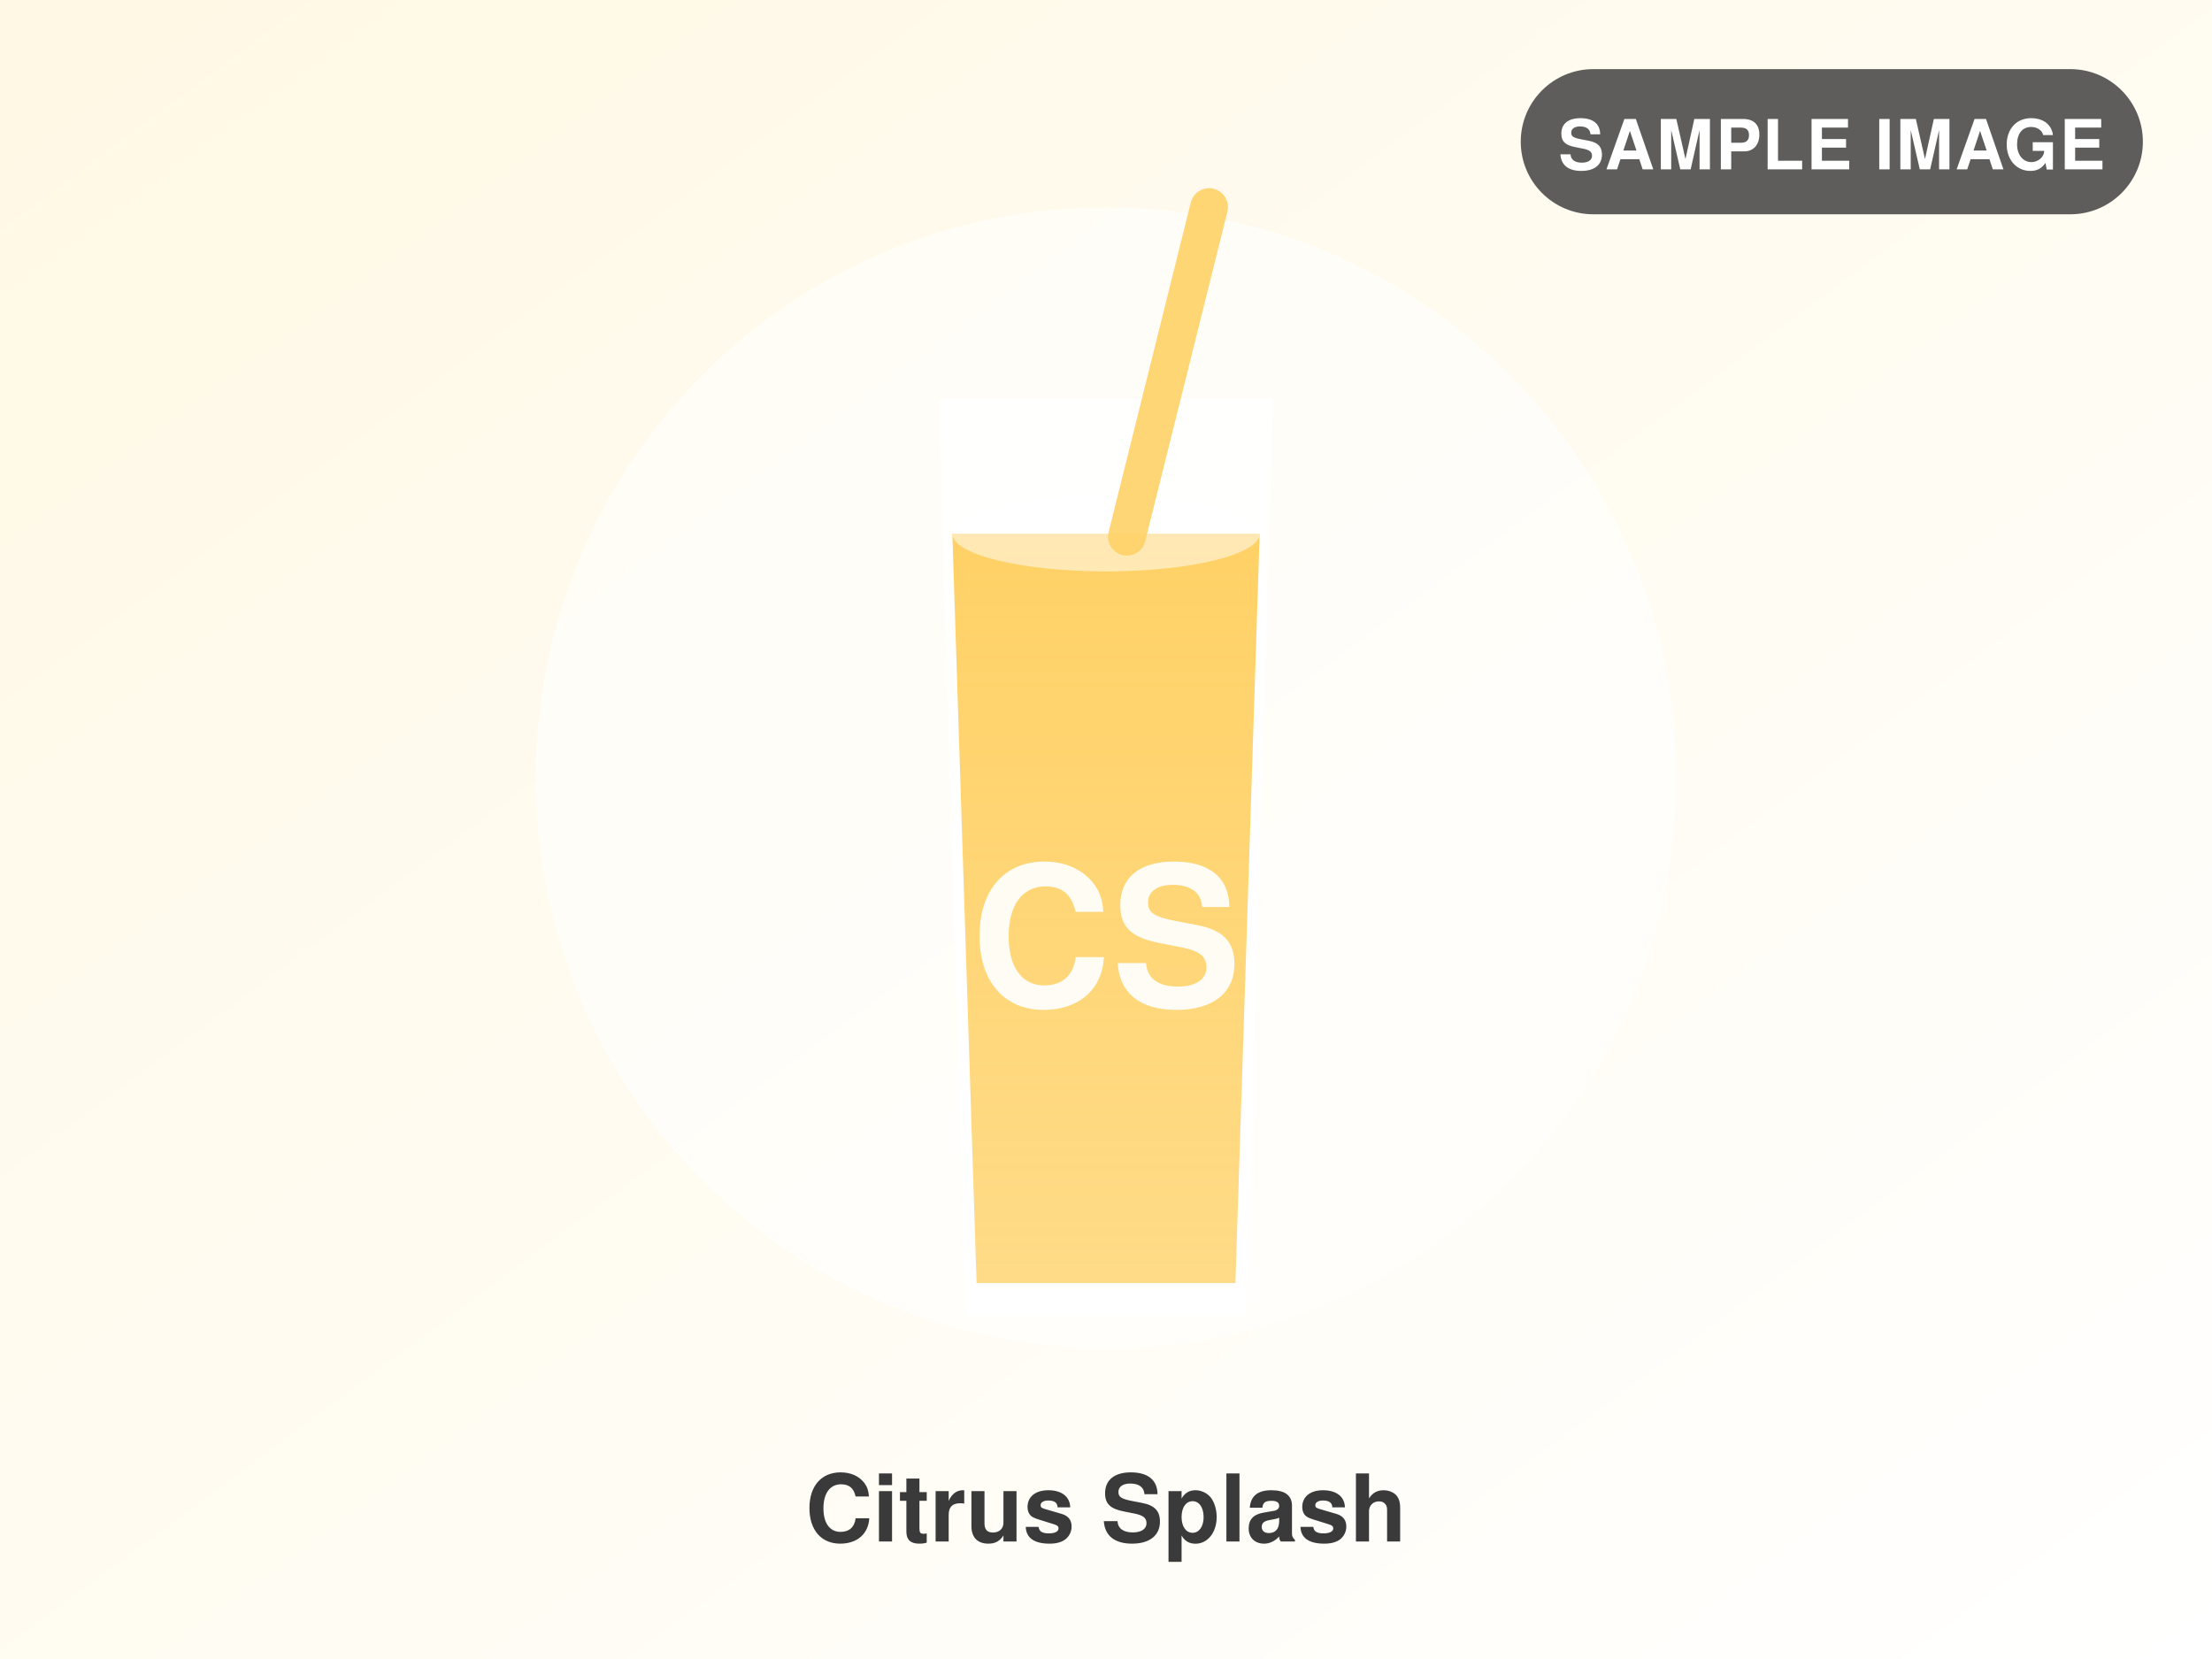
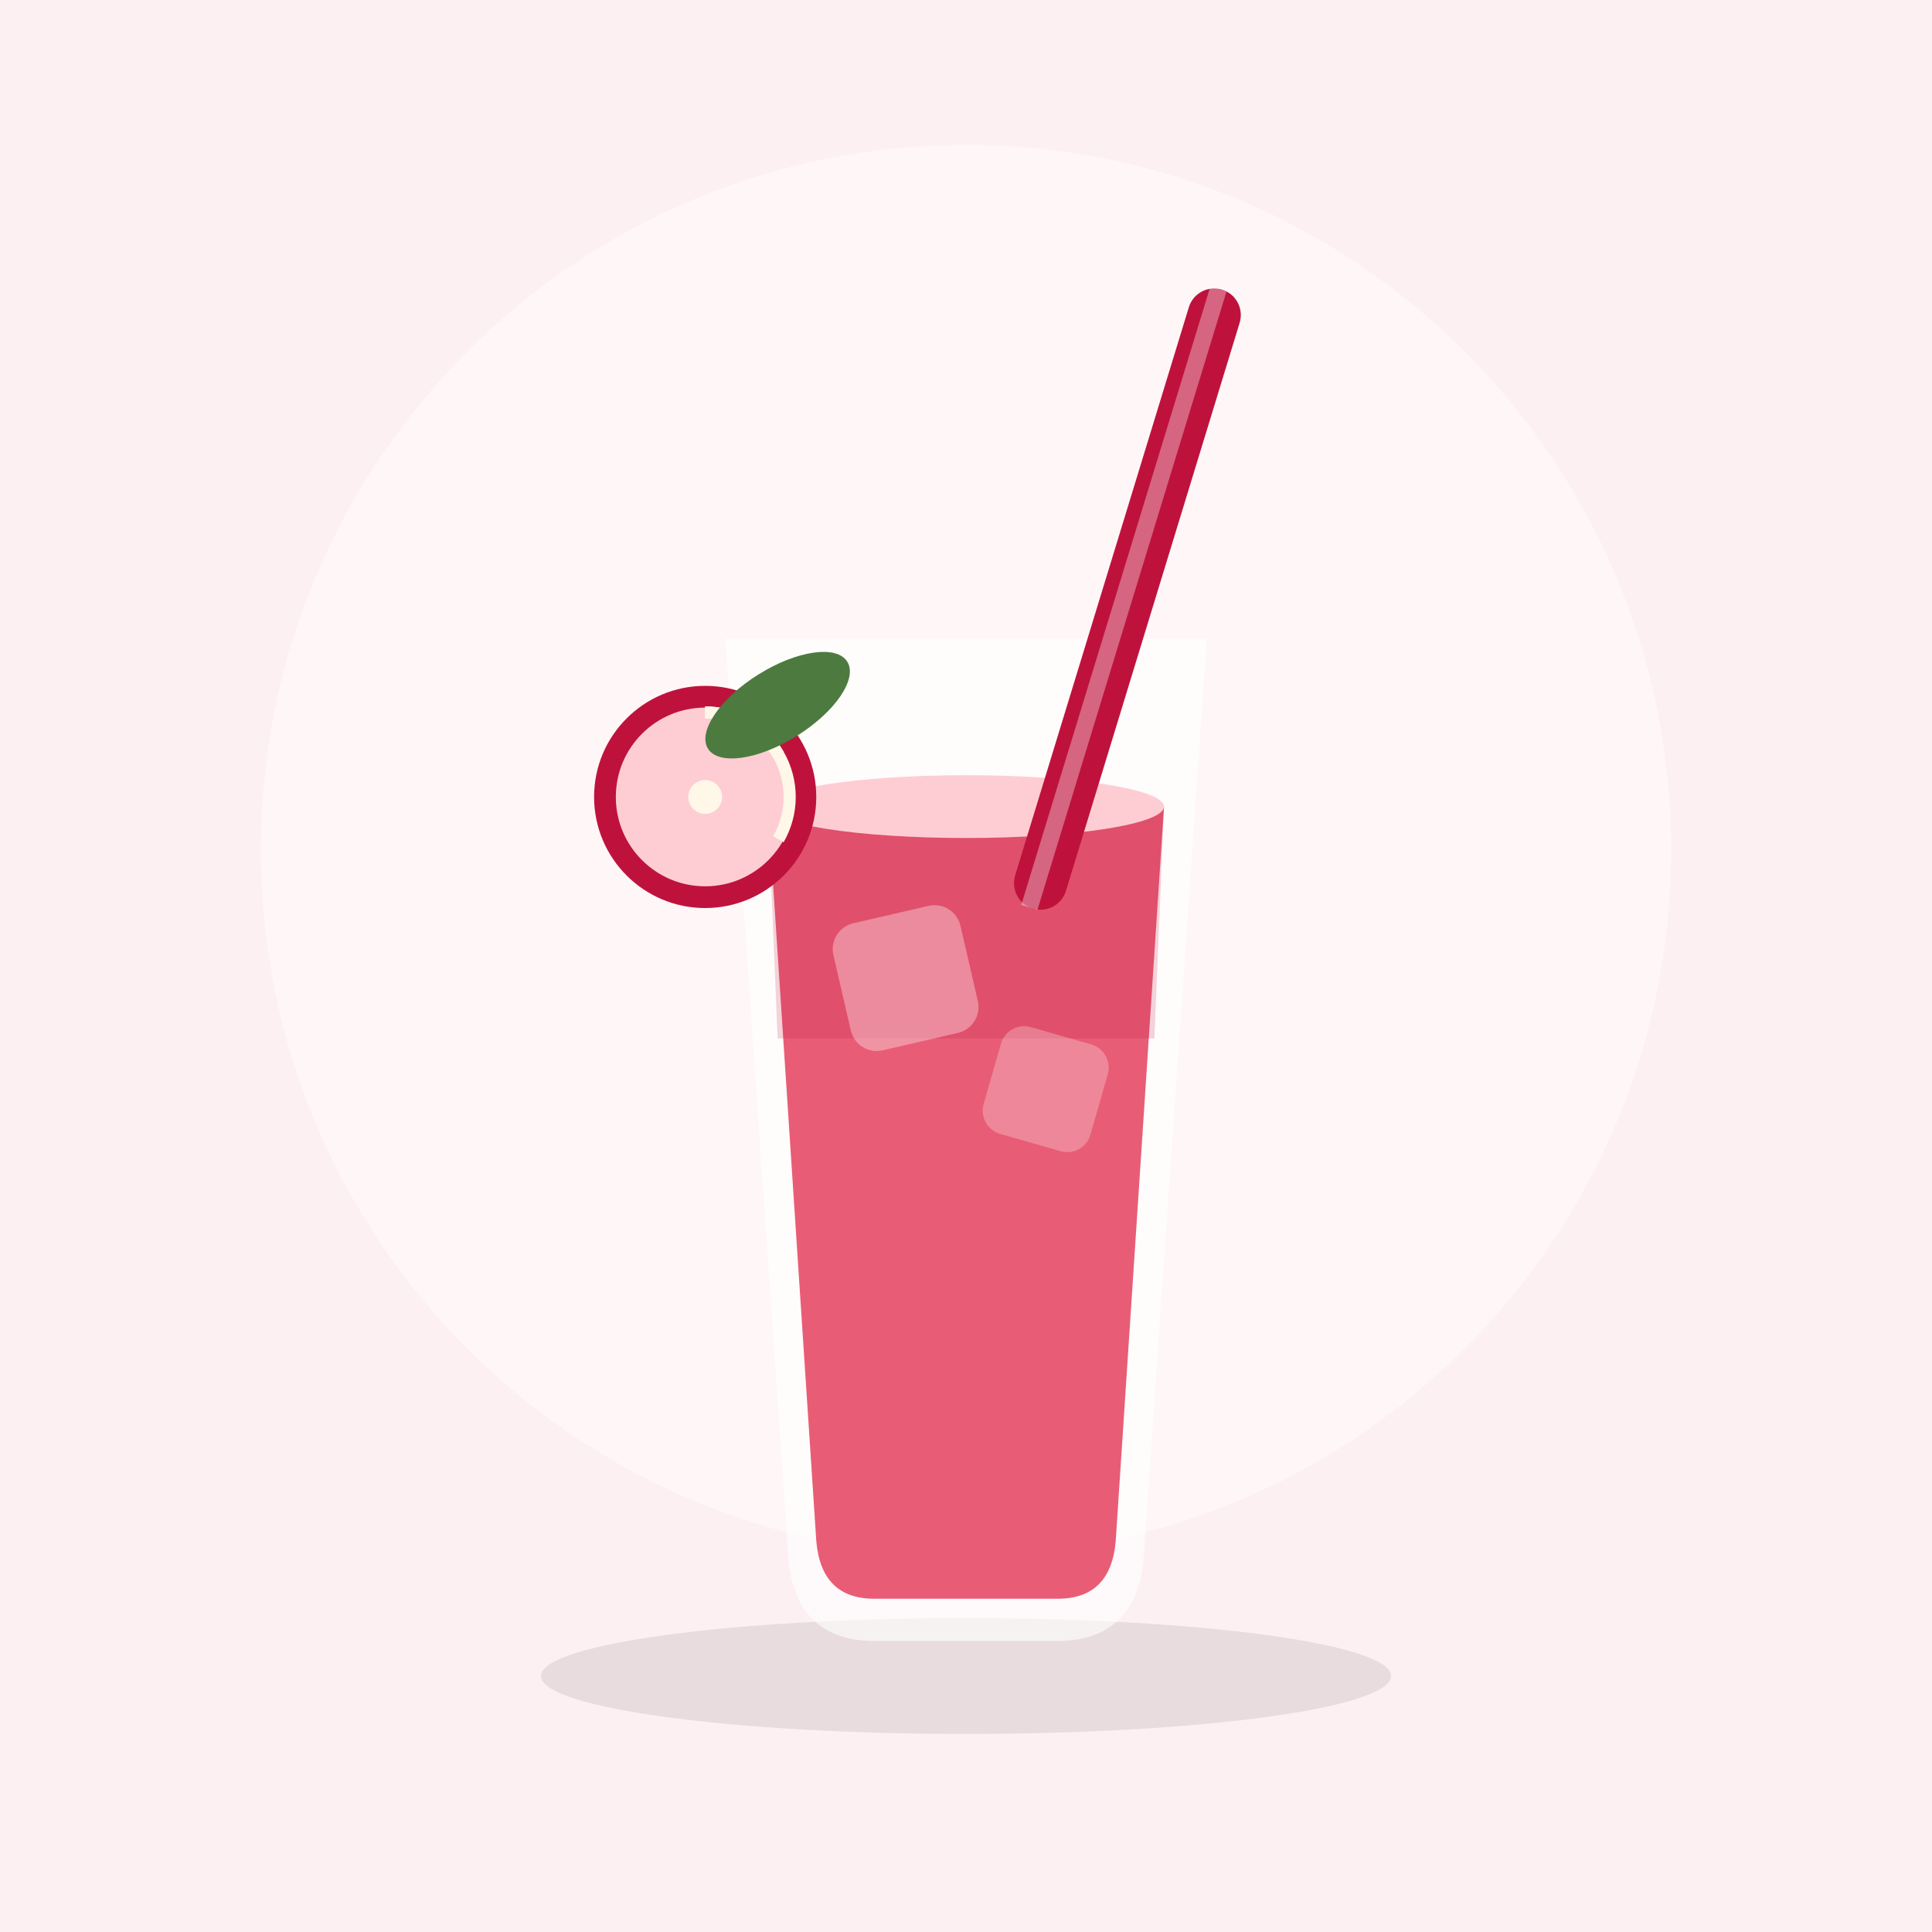
- <svg xmlns="http://www.w3.org/2000/svg" viewBox="0 0 640 480" width="640" height="480" role="img" aria-label="Citrus Splash — sample illustration">
-   <defs>
-     <linearGradient id="bg" x1="0" y1="0" x2="1" y2="1">
-       <stop offset="0" stop-color="#fff8e4" />
-       <stop offset="1" stop-color="#ffffff" />
-     </linearGradient>
-     <linearGradient id="juice" x1="0" y1="0" x2="0" y2="1">
-       <stop offset="0" stop-color="#ffd166" />
-       <stop offset="1" stop-color="#ffd166" stop-opacity="0.78" />
-     </linearGradient>
-   </defs>
-   <rect width="640" height="480" fill="url(#bg)" />
-   <circle cx="320" cy="225" r="165" fill="#ffffff" opacity="0.55" />
-   <g transform="translate(320 248) scale(0.78)">
-     <path d="M-62 -170 L62 -170 L52 170 L-52 170 Z" fill="#ffffff" opacity="0.92" />
-     <path d="M-57 -120 L57 -120 L48 158 L-48 158 Z" fill="url(#juice)" />
-     <ellipse cx="0" cy="-120" rx="57" ry="14" fill="#ffffff" opacity="0.5" />
-     <rect x="16" y="-250" width="14" height="140" rx="7" fill="#ffd166" opacity="0.9" transform="rotate(14 23 -180)" />
-     <text x="0" y="55" text-anchor="middle" font-family="Helvetica,Arial,sans-serif" font-size="72" font-weight="700" fill="#ffffff" opacity="0.92">CS</text>
-   </g>
-   <text x="320" y="446" text-anchor="middle" font-family="Helvetica,Arial,sans-serif" font-size="27" font-weight="600" fill="#3a3a3a">Citrus Splash</text>
+ <svg xmlns="http://www.w3.org/2000/svg" viewBox="0 0 800 800" width="800" height="800" role="img" aria-label="MnM sample product illustration">
+   <rect width="800" height="800" fill="#FDF0F2" />
+   <circle cx="400" cy="352" r="292" fill="#fff" opacity="0.38" />
+   <ellipse cx="400" cy="694" rx="176" ry="24" fill="#2C2A27" opacity="0.10" />
  <g>
-     <rect x="440" y="20" width="180" height="42" rx="21" fill="#3a3a3a" opacity="0.82" />
-     <text x="530" y="49" text-anchor="middle" font-family="Helvetica,Arial,sans-serif" font-size="20" font-weight="700" fill="#ffffff" letter-spacing="0.5">SAMPLE IMAGE</text>
+     <path d="M304 268 H496 L470 646 Q467 676 438 676 H362 Q333 676 330 646 Z" fill="#FFFFFF" opacity="0.62" stroke="#FFFFFF" stroke-width="7" />
+     <path d="M318 334 H482 L462 638 Q460 662 438 662 H362 Q340 662 338 638 Z" fill="#E85D75" />
+     <path d="M318 334 H482 L478 430 H322 Z" fill="#BE123C" opacity="0.18" />
+     <ellipse cx="400" cy="334" rx="82" ry="13" fill="#FECDD3" />
+     <rect x="348" y="378" width="54" height="54" rx="11" fill="#FFFFFF" opacity="0.34" transform="rotate(-13 375 405)" />
+     <rect x="410" y="428" width="46" height="46" rx="10" fill="#FFFFFF" opacity="0.26" transform="rotate(16 433 451)" />
+     <g transform="rotate(17 452 300)">
+       <rect x="440" y="112" width="22" height="268" rx="11" fill="#BE123C" />
+       <rect x="446" y="112" width="7" height="268" fill="#FFFFFF" opacity="0.35" />
+     </g>
+     <circle cx="292" cy="330" r="46" fill="#BE123C" />
+     <circle cx="292" cy="330" r="37" fill="#FECDD3" />
+     <path d="M292 295 A 35 35 0 0 1 292 295" stroke="#FFF7E8" stroke-width="5" fill="none" />
+     <path d="M292 295 A 35 35 0 0 1 322.311 312.5" stroke="#FFF7E8" stroke-width="5" fill="none" />
+     <path d="M292 295 A 35 35 0 0 1 322.311 347.5" stroke="#FFF7E8" stroke-width="5" fill="none" />
+     <circle cx="292" cy="330" r="7" fill="#FFF7E8" />
+     <ellipse cx="322" cy="292" rx="34" ry="15" fill="#4C7A3F" transform="rotate(-32 322 292)" />
  </g>
</svg>
